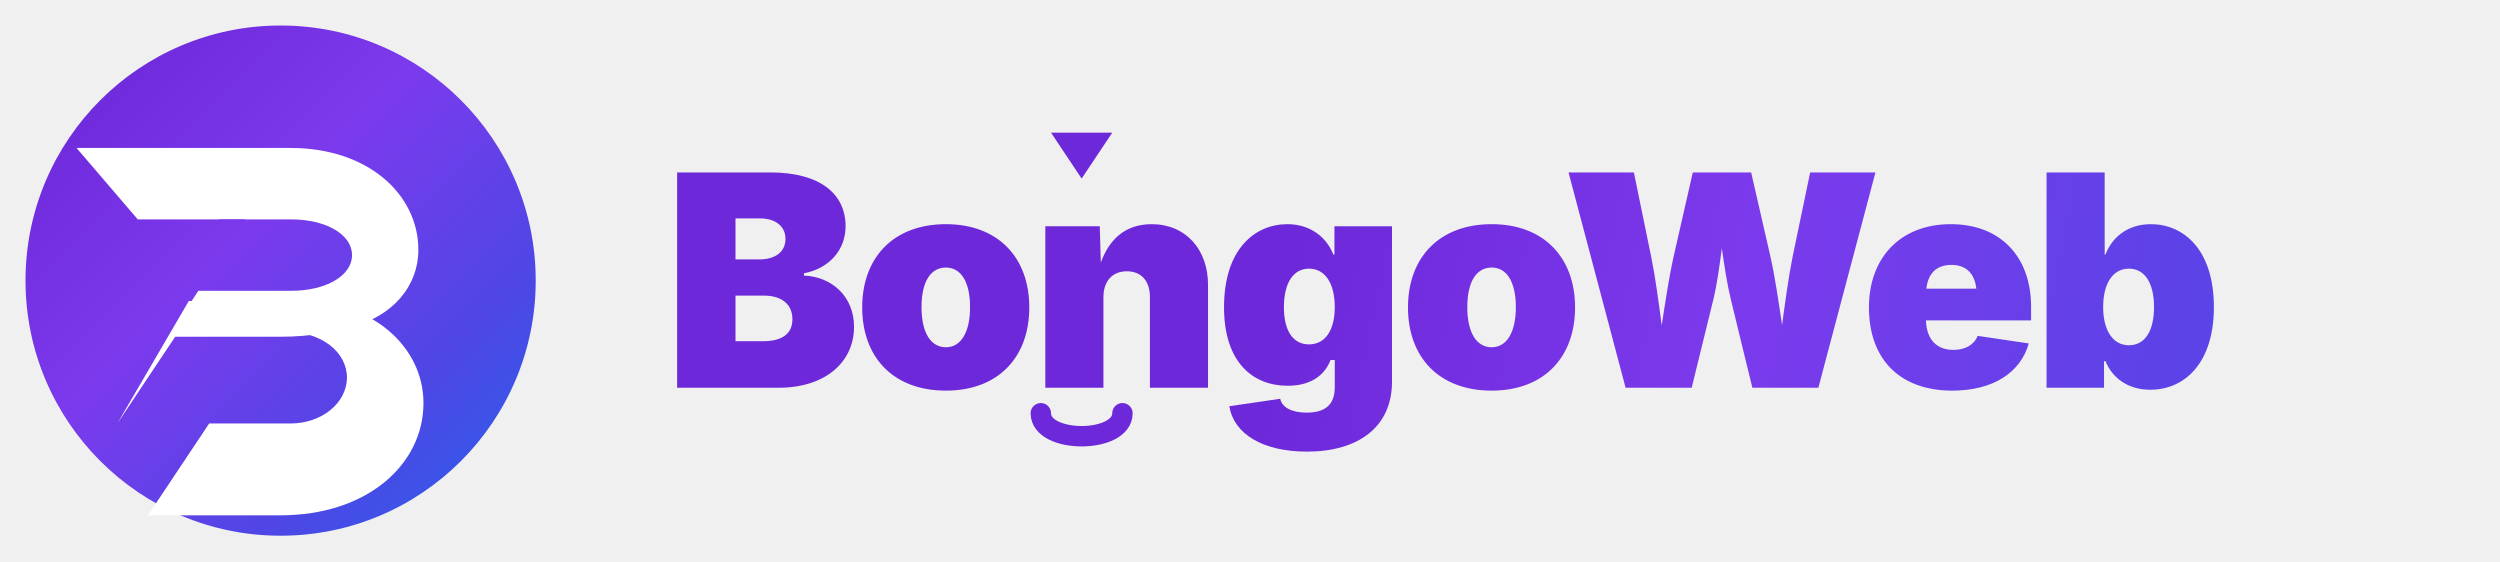
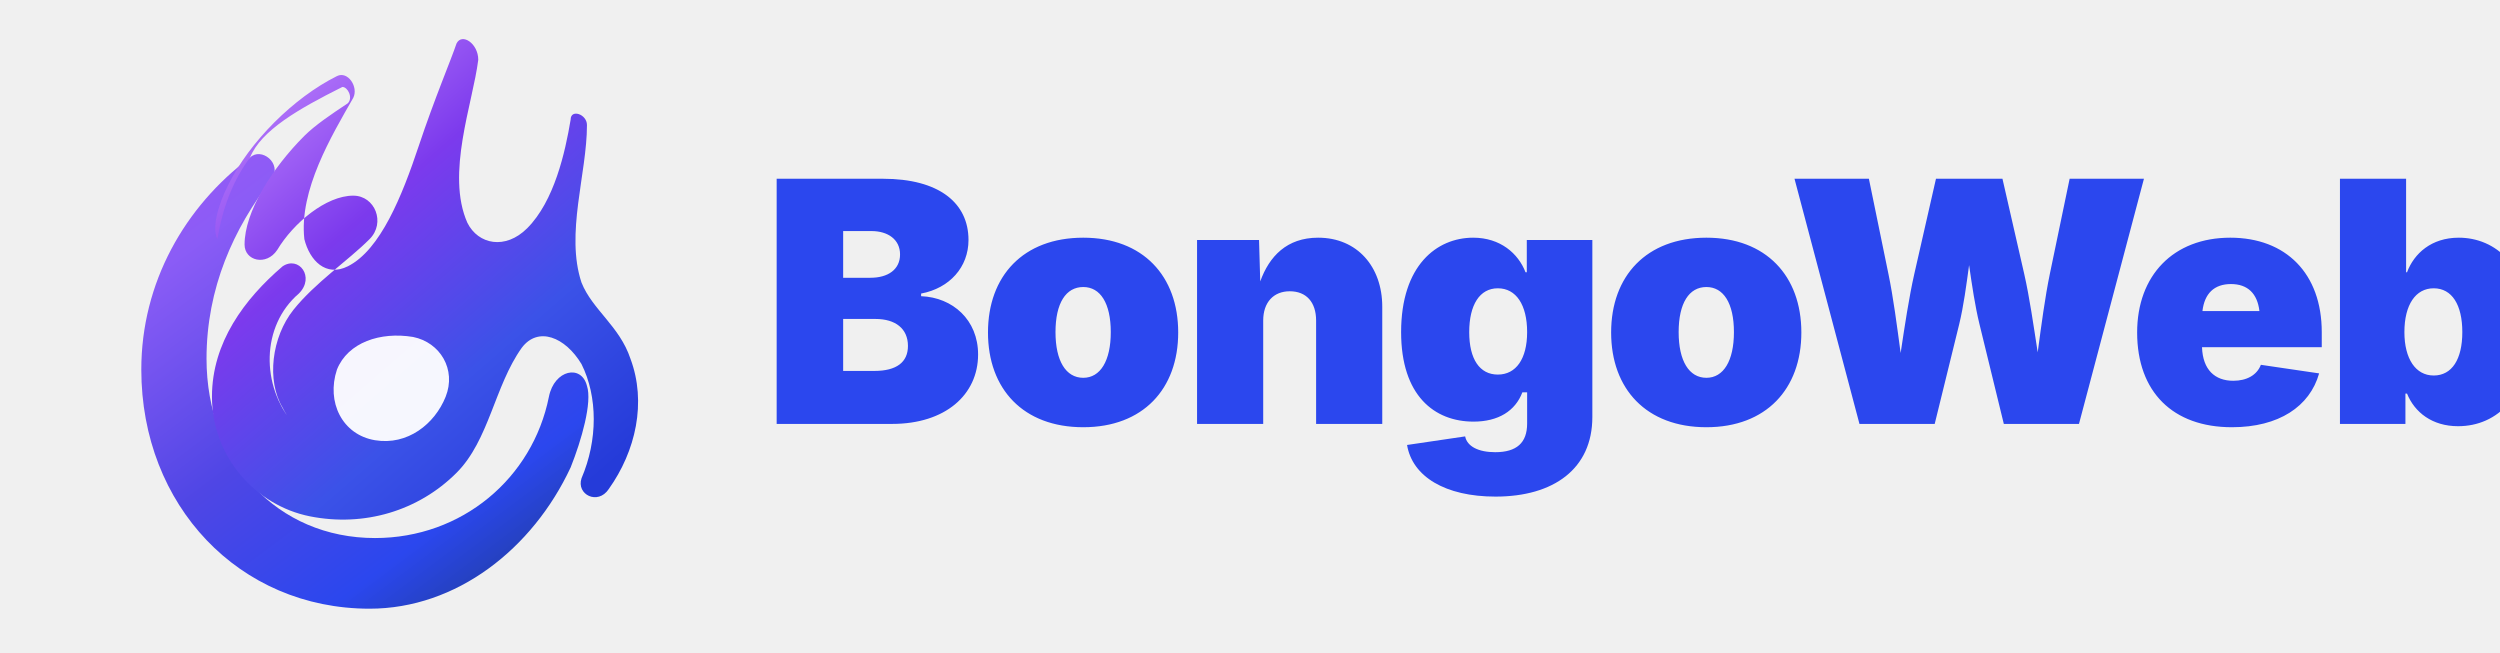
- <svg xmlns="http://www.w3.org/2000/svg" viewBox="0 0 490 110" fill="none">
+ <svg xmlns="http://www.w3.org/2000/svg" viewBox="0 0 460 120" fill="none">
  <defs>
-     <linearGradient id="bwCircleGradient" x1="10" y1="10" x2="100" y2="100" gradientUnits="userSpaceOnUse">
-       <stop offset="0%" stop-color="#6D28D9" />
+     <linearGradient id="flameGrad" x1="20" y1="10" x2="95" y2="110" gradientUnits="userSpaceOnUse">
+       <stop offset="0%" stop-color="#A855F7" />
+       <stop offset="25%" stop-color="#8B5CF6" />
+       <stop offset="55%" stop-color="#4F46E5" />
+       <stop offset="80%" stop-color="#2B47EE" />
+       <stop offset="100%" stop-color="#1E3A8A" />
+     </linearGradient>
+     <linearGradient id="ribbonGrad" x1="15" y1="30" x2="80" y2="105" gradientUnits="userSpaceOnUse">
+       <stop offset="0%" stop-color="#C084FC" />
      <stop offset="35%" stop-color="#7C3AED" />
-       <stop offset="70%" stop-color="#4F46E5" />
-       <stop offset="100%" stop-color="#2563EB" />
-     </linearGradient>
-     <linearGradient id="bwTextGradient" x1="130" y1="20" x2="470" y2="90" gradientUnits="userSpaceOnUse">
-       <stop offset="0%" stop-color="#6D28D9" />
-       <stop offset="25%" stop-color="#7C3AED" />
-       <stop offset="60%" stop-color="#4F46E5" />
-       <stop offset="100%" stop-color="#2563EB" />
+       <stop offset="70%" stop-color="#3B52E8" />
+       <stop offset="100%" stop-color="#253BD9" />
    </linearGradient>
  </defs>
-   <g id="emblem" transform="translate(5, 5)">
-     <circle cx="50" cy="50" r="50" fill="url(#bwCircleGradient)" />
-     <path d="M 10 24 L 52 24 C 67 24 77 33 77 44 C 77 51 72 57 64 59 C 61 60 56 61 50 61 L 28 61 L 43 38 L 22 38 L 10 24 Z" fill="#FFFFFF" />
-     <path d="M 18 78 L 32 54 L 54 54 C 68 54 78 63 78 74 C 78 86 67 96 50 96 L 24 96 L 36 78 L 52 78 C 58 78 63 74 63 69 C 63 64 58 60 51 60 L 30 60 L 18 78 Z" fill="#FFFFFF" />
-     <path d="M 38 38 L 52 38 C 59 38 64 41 64 45 C 64 49 59 52 52 52 L 29 52 L 38 38 Z" fill="url(#bwCircleGradient)" />
+   <g transform="translate(10, 0)">
+     <path d="M 58 112 C 34 112 16 93 16 68 C 16 52 24 38 36 29 C 38 27 42 30 40 33 C 33 42 28 53 28 66 C 28 85 41 99 59 99 C 75 99 88 88 91 73 C 92 68 97 67 98 71 C 99 74 97 81 95 86 C 88 101 74 112 58 112 Z" fill="url(#flameGrad)" />
+     <path d="M 36 29 C 33 33 31 38 30 44 C 29 42 30 38 32 34 C 36 26 44 18 52 14 C 54 13 56 16 55 18 C 51 25 45 35 46 44 C 47 48 50 51 54 49 C 60 46 64 36 67 27 C 70 18 73 11 74 8 C 75 6 78 8 78 11 C 77 19 72 32 76 41 C 78 45 83 46 87 42 C 92 37 94 28 95 22 C 95 20 98 21 98 23 C 98 32 94 43 97 52 C 99 57 104 60 106 66 C 109 74 107 83 102 90 C 100 93 96 91 97 88 C 100 81 100 73 97 67 C 94 62 89 60 86 64 C 81 71 80 81 74 87 C 67 94 57 97 47 95 C 37 93 29 84 29 73 C 29 63 35 55 42 49 C 45 47 48 51 45 54 C 38 60 38 71 44 78 C 50 84 60 84 66 79 C 71 75 73 68 76 62 C 78 57 82 54 84 59 C 85 62 84 66 82 69 C 78 77 72 82 64 84 C 55 86 46 83 42 75 C 39 70 40 62 44 57 C 48 52 54 48 58 44 C 61 41 59 36 55 36 C 50 36 44 41 41 46 C 39 49 35 48 35 45 C 35 39 40 31 46 25 C 48 23 51 21 54 19 C 55 18 54 16 53 16 C 45 20 38 24 36 29 Z" fill="url(#ribbonGrad)" />
+     <path d="M 52 68 C 50 74 53 80 59 81 C 65 82 70 78 72 73 C 74 68 71 63 66 62 C 60 61 54 63 52 68 Z" fill="#FFFFFF" fill-opacity="0.95" />
  </g>
-   <g id="wordmark" transform="translate(130, 0)">
-     <text x="0" y="76" font-family="'Plus Jakarta Sans', 'Inter', -apple-system, system-ui, sans-serif" font-weight="900" font-size="58" letter-spacing="-1.5px" fill="url(#bwTextGradient)">BongoWeb</text>
-     <polygon points="76,26 88,26 82,35" fill="url(#bwTextGradient)" />
-     <path d="M 74 81 C 74 87 90 87 90 81" stroke="url(#bwTextGradient)" stroke-width="4" stroke-linecap="round" fill="none" />
-   </g>
+   <text x="140" y="78" font-family="system-ui, -apple-system, sans-serif" font-weight="900" font-size="62" letter-spacing="-1.5px" fill="#2B47EE">
+     BongoWeb
+   </text>
</svg>
